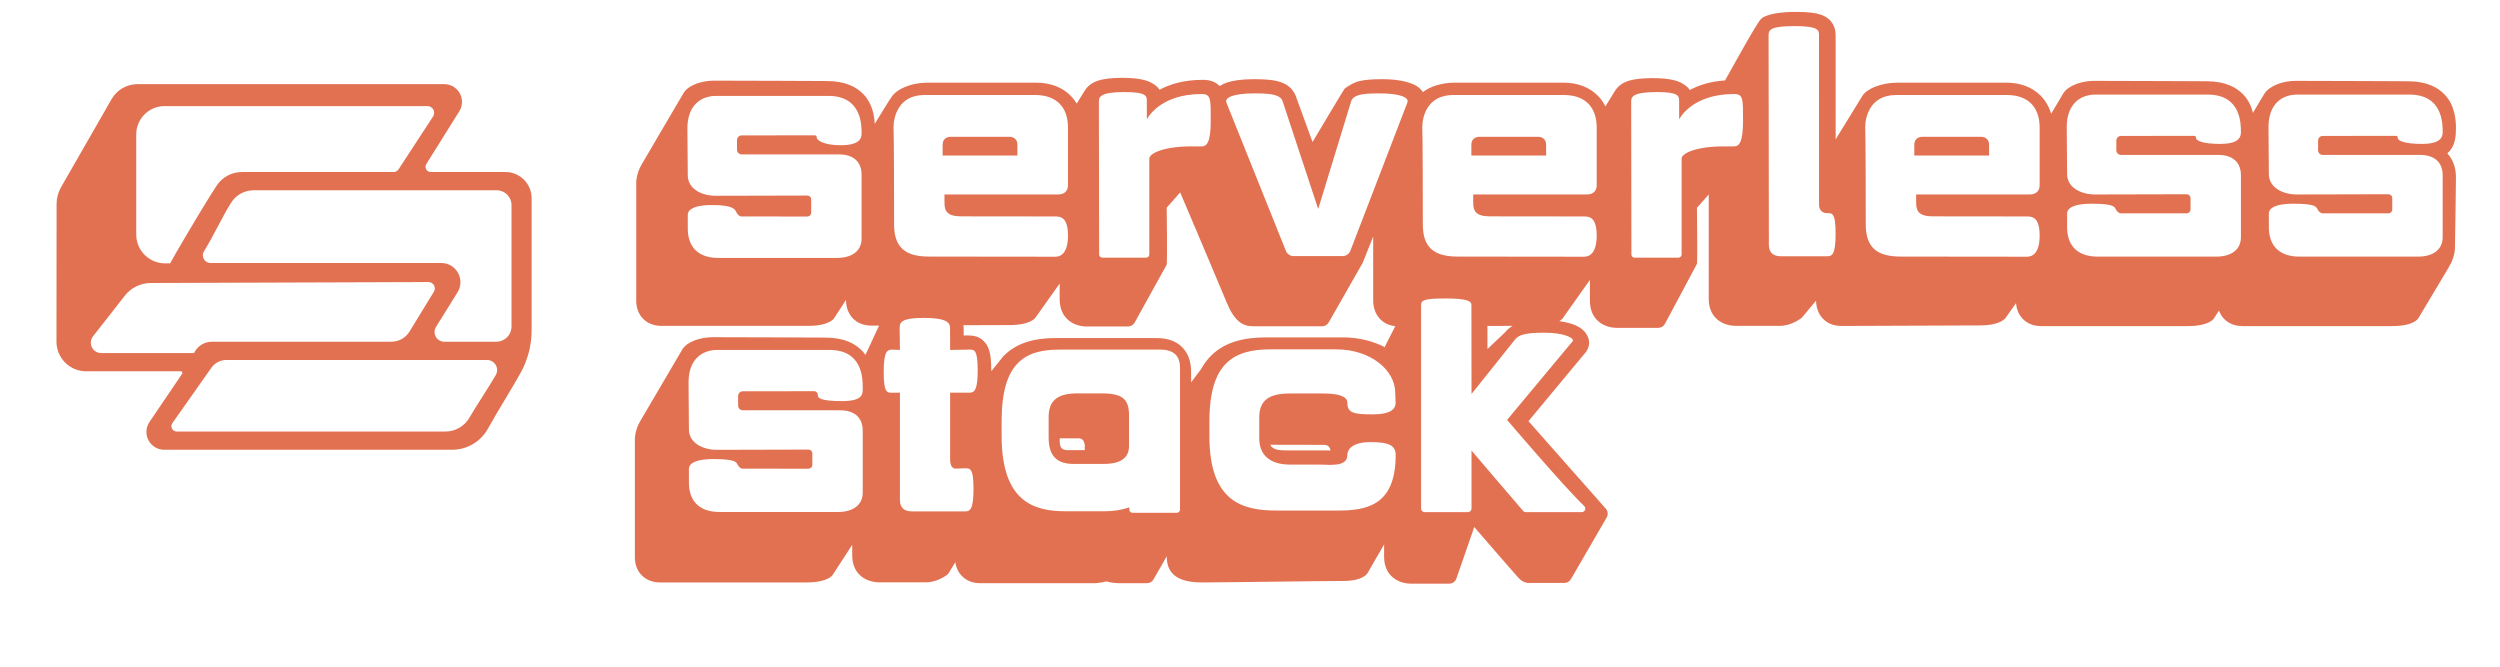
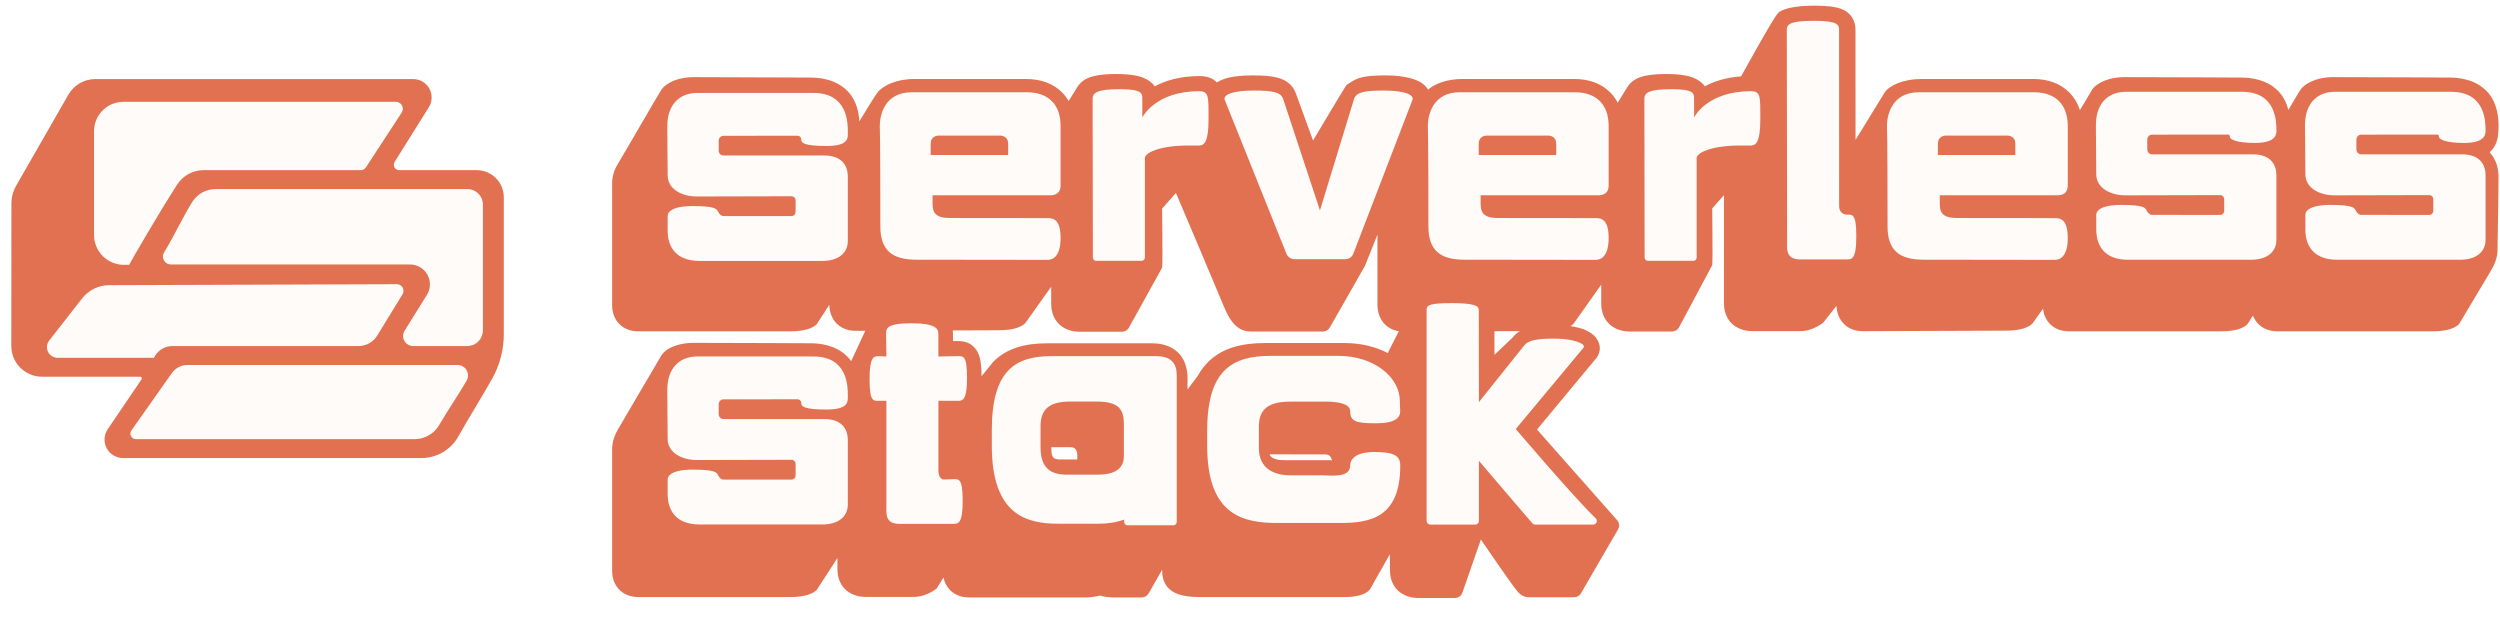
- <svg xmlns="http://www.w3.org/2000/svg" width="100%" height="100%" viewBox="0 0 450 120" version="1.1" xml:space="preserve" style="fill-rule:evenodd;clip-rule:evenodd;stroke-linejoin:round;stroke-miterlimit:2;">
-   <path d="M310.513,14.47C312.233,11.37 314.357,7.583 315.662,5.399C316.204,4.493 316.622,3.844 316.832,3.581C317.041,3.319 317.233,3.19 317.336,3.131C318.244,2.616 320.02,2.141 323.352,2.141C325.58,2.141 326.897,2.353 327.681,2.616C328.925,3.034 329.517,3.68 329.884,4.287C330.268,4.923 330.411,5.621 330.414,6.388C330.414,6.39 330.414,6.393 330.414,6.396C330.414,6.396 330.418,15.777 330.42,25.081C332.361,21.923 334.728,18.05 335.223,17.263C336.028,15.984 338.543,14.876 341.613,14.876L361.064,14.876C363.762,14.876 365.845,15.746 367.291,17.195C368.155,18.061 368.816,19.156 369.209,20.479C370.339,18.555 371.242,17.029 371.409,16.77C372.332,15.343 374.783,14.556 376.903,14.556C386.866,14.556 393.903,14.627 397.192,14.627C400.61,14.627 402.601,15.752 403.829,17.056C404.765,18.05 405.265,19.227 405.531,20.323C406.618,18.47 407.477,17.022 407.653,16.77C408.636,15.363 411.026,14.556 413.146,14.556C423.109,14.556 430.147,14.627 433.435,14.627C436.854,14.627 438.845,15.752 440.072,17.056C441.925,19.023 442.071,21.707 442.071,23.063C442.071,24.372 441.958,25.737 441.222,26.814C441.034,27.088 440.807,27.36 440.522,27.615C441.478,28.647 442.071,30.058 442.071,31.903C442.071,33.752 441.949,41.105 441.888,44.635C441.868,45.885 441.406,47.055 440.769,48.13C438.959,51.183 435.306,57.283 435.291,57.304C435.291,57.304 434.557,58.698 430.572,58.698L403.657,58.698C402.257,58.698 401.14,58.213 400.358,57.418C399.948,57.001 399.625,56.492 399.412,55.903C398.865,56.749 398.512,57.298 398.508,57.304C398.508,57.304 397.774,58.698 393.789,58.698L367.413,58.698C366.014,58.698 364.896,58.213 364.114,57.418C363.42,56.712 362.974,55.742 362.891,54.561L361.054,57.15C361.054,57.15 360.321,58.577 356.336,58.577C352.111,58.577 335.835,58.673 331.423,58.673C330.024,58.673 328.906,58.176 328.124,57.362C327.372,56.579 326.911,55.477 326.888,54.128C325.48,55.834 324.371,57.148 324.334,57.179C324.334,57.179 322.583,58.655 320.369,58.655L312.445,58.655C311.234,58.655 309.748,58.259 308.739,57.141C308.067,56.397 307.572,55.328 307.572,53.782L307.572,35.006L305.45,37.411C305.45,37.411 305.571,47.287 305.45,47.498L299.674,58.316C299.429,58.749 298.973,59.015 298.479,59.015L291.053,59.015C289.842,59.015 288.356,58.615 287.347,57.486C286.675,56.734 286.18,55.654 286.18,54.093L286.18,50.387L281.343,57.213C281.343,57.213 281.197,57.498 280.681,57.813C281.931,57.978 282.904,58.256 283.57,58.544C284.48,58.938 285.044,59.444 285.356,59.851C286.284,61.057 286.193,62.245 285.545,63.271C285.52,63.311 277.709,72.703 275.126,75.808L288.966,91.47C289.419,91.908 289.518,92.597 289.206,93.144L282.771,104.237C282.526,104.667 282.069,104.932 281.574,104.932L275.126,104.932C274.819,104.932 274.081,104.815 273.387,104.074C272.443,103.066 265.367,94.866 265.367,94.866L262.115,104.237C261.895,104.738 261.4,105.061 260.853,105.061L254.011,105.061C252.8,105.061 251.314,104.665 250.304,103.547C249.633,102.803 249.138,101.734 249.138,100.188C249.138,99.86 249.139,99.093 249.142,97.996C247.533,100.753 246.194,103.101 246.194,103.101C246.101,103.283 245.314,104.576 241.767,104.576C237.542,104.576 220.704,104.838 216.291,104.838C213.338,104.838 211.765,104.091 210.938,103.101C210.3,102.338 210.021,101.377 210.021,100.241L210.021,100.121L207.595,104.355C207.34,104.744 206.906,104.979 206.442,104.979L201.463,104.979C201.121,104.979 199.484,104.854 199.244,104.647C198.515,104.815 197.605,104.979 196.847,104.979L176.439,104.979C175.04,104.979 173.922,104.488 173.14,103.684C172.526,103.053 172.107,102.213 171.96,101.201C171.212,102.441 170.678,103.311 170.64,103.343C170.64,103.343 168.889,104.819 166.676,104.819L158.271,104.819C157.06,104.819 155.574,104.423 154.565,103.305C153.893,102.561 153.398,101.492 153.398,99.946L153.398,98.065C151.648,100.736 149.918,103.43 149.907,103.445C149.907,103.445 149.174,104.838 145.189,104.838L118.813,104.838C117.414,104.838 116.296,104.353 115.514,103.558C114.741,102.773 114.277,101.659 114.277,100.293C114.277,95.252 114.277,78.843 114.277,78.875C114.277,78.875 114.313,77.38 115.228,75.825C116.36,73.902 122.355,63.65 122.809,62.91C123.723,61.422 126.182,60.696 128.303,60.696C138.266,60.696 145.303,60.768 148.591,60.768C152.01,60.768 154.001,61.892 155.228,63.196C155.434,63.414 155.619,63.642 155.784,63.875C156.65,62.005 157.588,59.985 158.233,58.606C157.679,58.608 157.2,58.608 156.813,58.608C155.414,58.608 154.296,58.112 153.514,57.299C152.745,56.5 152.281,55.368 152.277,53.979C151.091,55.805 150.16,57.255 150.152,57.265C150.152,57.265 149.419,58.659 145.434,58.659L119.057,58.659C117.658,58.659 116.541,58.173 115.758,57.378C114.986,56.593 114.521,55.48 114.521,54.113C114.521,49.072 114.521,32.663 114.522,32.696C114.522,32.696 114.558,31.2 115.473,29.645C116.605,27.722 122.599,17.47 123.054,16.731C123.968,15.243 126.427,14.516 128.547,14.516C138.51,14.516 145.548,14.588 148.836,14.588C152.254,14.588 154.246,15.713 155.473,17.016C157.035,18.675 157.384,20.843 157.455,22.295C158.875,19.959 160.194,17.817 160.613,17.262C161.55,16.022 163.933,14.879 167.003,14.879L186.454,14.879C189.152,14.879 191.235,15.748 192.681,17.194C193.109,17.623 193.488,18.108 193.808,18.649C194.61,17.354 195.278,16.276 195.319,16.213C195.682,15.651 196.235,15.098 197.18,14.69C198.04,14.319 199.517,14.014 202.033,14.014C204.571,14.014 206.049,14.345 206.904,14.73C207.793,15.13 208.367,15.615 208.731,16.15C210.563,15.158 213.092,14.37 216.529,14.37C217.903,14.37 218.788,14.787 219.437,15.392C219.472,15.425 219.507,15.459 219.541,15.493C219.891,15.258 220.312,15.046 220.816,14.871C221.845,14.513 223.477,14.251 225.715,14.251C227.705,14.251 229.064,14.379 229.996,14.623C231.794,15.094 232.66,15.99 233.181,17.143C233.208,17.204 233.234,17.266 233.256,17.328L236.258,25.561C236.258,25.561 241.911,16.05 242.044,15.944C242.044,15.944 243.309,14.957 244.584,14.623C245.516,14.379 246.875,14.251 248.865,14.251C252.392,14.251 254.534,15.037 255.384,15.758C255.695,16.022 255.943,16.298 256.135,16.584C257.269,15.644 259.416,14.876 261.902,14.876L281.353,14.876C284.051,14.876 286.135,15.747 287.58,17.198C288.133,17.753 288.602,18.402 288.972,19.144C289.892,17.66 290.715,16.332 290.761,16.262C291.124,15.701 291.677,15.148 292.622,14.74C293.482,14.369 294.959,14.065 297.475,14.065C300.013,14.065 301.491,14.396 302.346,14.78C303.235,15.18 303.809,15.664 304.173,16.199C305.735,15.354 307.805,14.656 310.513,14.47ZM190.696,62.928L208.852,62.928C212.343,62.928 212.405,65.308 212.405,66.342L212.405,91.729C212.405,92.045 212.149,92.301 211.833,92.301C210.194,92.301 205.491,92.301 203.851,92.301C203.536,92.301 203.279,92.045 203.279,91.729L203.279,91.309C201.892,91.82 200.365,92.027 198.855,92.027L191.798,92.027C186.199,92.027 180.292,90.404 180.292,78.472L180.292,75.79C180.292,65.227 184.524,62.928 190.696,62.928ZM283.077,61.421L271.277,75.582C271.277,75.582 281.63,87.735 285.154,91.083C285.343,91.263 285.404,91.539 285.307,91.782C285.21,92.024 284.975,92.183 284.714,92.183C281.849,92.183 276.007,92.183 274.646,92.183C274.463,92.183 274.288,92.104 274.167,91.967C272.828,90.448 264.874,81.099 264.874,81.099L264.874,91.545C264.874,91.898 264.589,92.183 264.237,92.183C262.57,92.183 258.099,92.183 256.433,92.183C256.264,92.183 256.102,92.116 255.982,91.996C255.862,91.877 255.795,91.714 255.795,91.545C255.794,86.812 255.786,55.037 255.795,54.909L255.796,54.903C255.796,54.055 256.324,53.724 260.181,53.724C263.999,53.724 264.856,54.173 264.856,54.903L264.874,70.918L272.662,61.171C273.369,60.224 274.685,59.887 277.995,59.887C281.54,59.887 283.439,60.848 283.077,61.421ZM146.221,81.636C146.221,81.448 146.146,81.267 146.012,81.134C145.879,81.001 145.698,80.927 145.51,80.927C142.267,80.935 129.024,80.968 129.024,80.968C126.548,80.968 124.004,79.75 124.004,77.285C124.004,76.448 123.939,69.069 123.939,68.813C123.939,64.707 126.348,62.99 129.096,62.99L149.313,62.99C155.302,62.99 155.29,68.219 155.29,69.797C155.29,70.823 155.489,72.199 151.549,72.199C147.61,72.199 147.213,71.612 147.213,71.145C147.213,70.678 146.898,70.418 146.575,70.418C146.252,70.418 136.719,70.43 133.705,70.43C133.482,70.43 133.268,70.519 133.111,70.677C132.953,70.834 132.864,71.048 132.864,71.271C132.864,71.709 132.864,72.573 132.864,73.01C132.864,73.233 132.953,73.447 133.111,73.605C133.268,73.763 133.482,73.851 133.705,73.851C137.304,73.851 151.224,73.851 151.224,73.851C153.701,73.851 155.29,75.069 155.29,77.534L155.29,88.673C155.29,90.861 153.594,92.156 150.846,92.156L129.529,92.156C125.517,92.156 124.004,89.81 124.004,86.877L124.004,84.363C124.004,83.826 124.467,82.633 128.407,82.633C132.346,82.633 132.532,83.167 132.749,83.6C132.963,84.028 133.297,84.363 133.705,84.363C134.114,84.363 142.735,84.367 145.512,84.368C145.7,84.369 145.88,84.294 146.013,84.161C146.146,84.028 146.221,83.848 146.221,83.66C146.221,83.068 146.221,82.228 146.221,81.636ZM161.988,62.988L161.935,59.097C161.935,58.135 162,57.222 166.324,57.222C170.587,57.222 171.008,58.178 171.011,59.059L171.02,62.988L174.353,62.933C175.314,62.933 175.984,62.734 175.984,66.674C175.984,70.201 175.397,70.628 174.629,70.678L174.629,70.683L171.02,70.683L171.02,82.765C171.02,84.341 171.915,84.352 171.915,84.352L173.6,84.3C174.561,84.3 175.231,84.102 175.231,88.041C175.231,91.981 174.499,92.052 173.6,92.052C173.6,92.052 165.911,92.053 164.215,92.053C161.716,92.053 161.988,90.173 161.988,89.03L161.988,70.683L160.696,70.687C159.735,70.687 159.065,70.886 159.065,66.946C159.065,63.006 159.797,62.935 160.696,62.935L161.988,62.988ZM246.72,79.575C250.077,79.575 251.221,80.218 251.221,81.907C251.221,91.079 245.893,91.899 240.753,91.899L229.89,91.899C223.955,91.899 217.693,90.575 217.693,78.55L217.693,75.847C217.693,65.201 222.179,62.884 228.721,62.884L240.519,62.884C246.624,62.884 251.143,66.552 251.143,70.725L251.208,72.489C251.208,73.568 250.441,74.588 247.023,74.588C243.606,74.588 242.529,74.305 242.529,72.489C242.529,70.674 238.515,70.828 237.342,70.828L232.179,70.828C228.441,70.828 226.665,72.041 226.665,75.13L226.665,78.881C226.665,82.522 229.376,83.625 232.179,83.625L237.715,83.625C239.143,83.625 242.529,84.144 242.529,81.907C242.529,81.905 242.303,79.575 246.72,79.575ZM203.222,80.278L203.222,74.696C203.222,71.85 202.032,70.81 198.328,70.81L193.958,70.81C190.431,70.81 188.756,72.014 188.756,75.079L188.756,78.801C188.756,82.413 190.607,83.508 193.253,83.508L198.681,83.508C201.062,83.508 203.222,82.851 203.222,80.278ZM228.666,80.056C228.719,80.189 228.787,80.304 228.871,80.393C229.448,80.999 230.401,81.067 231.325,81.067L238.846,81.067C239.028,81.067 239.248,81.079 239.49,81.093L239.486,81.069C239.486,81.069 239.378,80.075 238.386,80.075L228.666,80.056ZM195.258,80.044C195.184,79.653 195.07,79.337 194.846,79.132C194.643,78.944 194.353,78.892 194.001,78.894L190.748,78.894L190.748,78.976C190.748,79.801 190.777,80.39 191.14,80.721C191.485,81.037 192.01,81.024 192.586,81.024L195.258,81.024L195.258,80.044ZM212.43,34.633L210.009,37.382C210.009,37.382 210.129,47.432 210.009,47.643L204.232,58.069C203.987,58.501 203.531,58.768 203.037,58.768L195.611,58.768C194.4,58.768 192.914,58.368 191.905,57.237C191.233,56.485 190.738,55.404 190.738,53.841L190.738,51.045L186.444,57.087C186.444,57.087 185.71,58.512 181.726,58.512C180.181,58.512 177.024,58.525 173.425,58.541C173.45,58.747 173.46,58.951 173.461,59.151L173.464,60.386L174.144,60.375C175.199,60.375 176.064,60.554 176.796,61.141C177.274,61.524 177.78,62.109 178.09,63.199C178.286,63.887 178.434,64.992 178.434,66.775L178.434,66.813C179.661,65.28 180.59,64.138 180.6,64.129C182.909,61.737 186.135,60.847 190.029,60.847C190.029,60.847 208.186,60.847 208.186,60.847C210.569,60.847 211.961,61.652 212.84,62.545C214.201,63.929 214.398,65.825 214.398,66.919L214.398,68.827C215.058,67.966 215.69,67.135 216.195,66.438C216.725,65.472 217.344,64.662 218.034,63.982C220.44,61.612 223.808,60.729 227.867,60.729C227.867,60.729 241.65,60.729 241.65,60.729C244.576,60.729 247.171,61.391 249.272,62.501C249.297,62.381 249.337,62.264 249.393,62.154C249.393,62.154 250.207,60.555 251.152,58.71C250.012,58.595 249.088,58.128 248.413,57.425C247.641,56.619 247.176,55.478 247.176,54.076L247.176,42.579L245.293,47.289C245.242,47.414 239.151,58.061 239.151,58.061C238.902,58.478 238.453,58.733 237.968,58.733L225.54,58.733C223.64,58.733 222.148,57.753 220.769,54.368C219.675,51.682 214.361,39.174 212.43,34.633ZM272.278,58.655C270.909,58.66 269.362,58.667 267.739,58.674L267.744,62.827L270.85,59.882C271.227,59.405 271.681,58.991 272.278,58.655ZM146.016,35.909C146.016,35.72 145.941,35.54 145.808,35.407C145.674,35.274 145.494,35.2 145.306,35.2C142.062,35.208 128.82,35.24 128.82,35.24C126.343,35.24 123.8,34.023 123.8,31.558C123.8,30.721 123.734,23.341 123.734,23.086C123.734,18.98 126.144,17.263 128.892,17.263L149.109,17.263C155.097,17.263 155.086,22.491 155.086,24.069C155.086,25.096 154.459,26.141 151.345,26.141C148.23,26.141 147.008,25.223 147.008,24.756C147.008,24.289 146.694,24.36 146.37,24.36C146.047,24.36 136.514,24.372 133.501,24.372C133.278,24.372 133.064,24.461 132.906,24.619C132.748,24.776 132.66,24.99 132.66,25.213C132.66,25.651 132.66,26.515 132.66,26.952C132.66,27.175 132.748,27.389 132.906,27.547C133.064,27.705 133.278,27.793 133.501,27.793C137.1,27.793 151.019,27.793 151.019,27.793C153.496,27.793 155.086,29.011 155.086,31.476L155.086,42.946C155.086,45.134 153.39,46.429 150.642,46.429L129.324,46.429C125.313,46.429 123.8,44.082 123.8,41.15L123.8,38.636C123.8,38.099 124.263,36.906 128.202,36.906C132.142,36.906 132.327,37.771 132.544,38.204C132.758,38.631 133.092,38.967 133.501,38.967C133.909,38.967 142.53,38.971 145.307,38.972C145.495,38.972 145.675,38.897 145.808,38.765C145.941,38.632 146.016,38.451 146.016,38.263C146.016,37.671 146.016,36.501 146.016,35.909ZM294.222,46.376C293.91,46.376 293.657,46.124 293.656,45.812C293.651,41.835 293.615,18.203 293.615,18.203C293.615,17.242 294.339,16.572 298.279,16.572C302.218,16.572 302.243,17.304 302.243,18.203L302.246,21.44L302.249,21.488C302.249,21.488 304.423,16.924 312.114,16.924C313.818,16.924 313.745,17.852 313.745,21.77C313.745,25.688 313.013,26.351 312.114,26.351L309.775,26.356C305.034,26.434 302.69,27.667 302.69,28.538L302.69,45.811C302.69,46.123 302.436,46.376 302.124,46.376C300.502,46.376 295.843,46.376 294.222,46.376ZM198.407,46.376C198.095,46.376 197.842,46.124 197.841,45.812C197.835,41.835 197.8,18.203 197.8,18.203C197.8,17.242 198.524,16.572 202.464,16.572C206.403,16.572 206.428,17.304 206.428,18.203L206.431,21.44L206.433,21.488C206.433,21.488 208.608,16.924 216.298,16.924C218.003,16.924 217.929,17.852 217.929,21.77C217.929,25.688 217.197,26.351 216.298,26.351L213.959,26.356C209.219,26.434 206.874,27.667 206.874,28.538L206.874,45.811C206.874,46.123 206.621,46.376 206.309,46.376C204.686,46.376 200.028,46.376 198.407,46.376ZM189.989,46.21L167.226,46.184C163.021,46.184 160.936,44.604 160.936,40.399C160.936,24.39 160.835,22.961 160.835,22.961C160.835,21.156 161.627,17.103 166.404,17.103L186.337,17.103C190.09,17.103 192.235,19.208 192.235,22.961L192.235,33.353C192.235,34.626 191.281,34.998 190.479,34.998L170.005,34.998L170.005,36.479C170.005,38.013 170.508,38.944 173.041,38.944C175.174,38.944 189.989,38.963 189.989,38.963C190.95,38.963 192.235,39.167 192.235,42.396C192.235,45.626 190.888,46.21 189.989,46.21ZM285.16,46.21L262.397,46.184C258.192,46.184 256.107,44.604 256.107,40.399C256.107,24.39 256.006,22.961 256.006,22.961C256.006,21.156 256.798,17.103 261.575,17.103L281.508,17.103C285.26,17.103 287.406,19.208 287.406,22.961L287.406,33.353C287.406,34.626 286.452,34.998 285.65,34.998L265.176,34.998L265.176,36.479C265.176,38.013 265.679,38.944 268.212,38.944C270.345,38.944 285.16,38.963 285.16,38.963C286.121,38.963 287.406,39.167 287.406,42.396C287.406,45.626 286.059,46.21 285.16,46.21ZM364.889,46.21L342.126,46.184C337.921,46.184 335.836,44.604 335.836,40.399C335.836,24.39 335.735,22.961 335.735,22.961C335.735,21.156 336.527,17.103 341.304,17.103L361.237,17.103C364.99,17.103 367.135,19.208 367.135,22.961L367.135,33.353C367.135,34.626 366.181,34.998 365.379,34.998L344.905,34.998L344.905,36.479C344.905,38.013 345.408,38.944 347.941,38.944C350.074,38.944 364.889,38.963 364.889,38.963C365.85,38.963 367.135,39.167 367.135,42.396C367.135,45.626 365.788,46.21 364.889,46.21ZM430.611,35.673C430.611,35.484 430.536,35.304 430.403,35.171C430.269,35.038 430.089,34.964 429.9,34.964C426.657,34.972 413.415,35.004 413.415,35.004C410.938,35.004 408.394,33.787 408.394,31.322C408.394,30.485 408.329,23.105 408.329,22.85C408.329,18.744 410.738,17.027 413.487,17.027L433.704,17.027C439.692,17.027 439.681,22.255 439.681,23.833C439.681,24.86 439.054,25.905 435.94,25.905C432.825,25.905 431.603,25.318 431.603,24.851C431.603,24.384 431.288,24.455 430.965,24.455C430.642,24.455 421.109,24.467 418.096,24.467C417.873,24.467 417.659,24.556 417.501,24.713C417.343,24.871 417.255,25.085 417.255,25.308C417.255,25.746 417.255,26.61 417.255,27.047C417.255,27.27 417.343,27.484 417.501,27.642C417.659,27.799 417.873,27.888 418.096,27.888C421.694,27.888 435.614,27.888 435.614,27.888C438.091,27.888 439.681,29.106 439.681,31.57L439.681,42.71C439.681,44.898 437.985,46.193 435.236,46.193L413.919,46.193C409.908,46.193 408.394,43.846 408.394,40.914L408.394,38.4C408.394,37.863 408.858,36.67 412.797,36.67C416.737,36.67 416.922,37.204 417.139,37.637C417.353,38.065 417.687,38.4 418.096,38.4C418.504,38.4 427.125,38.404 429.902,38.405C430.09,38.405 430.27,38.331 430.403,38.198C430.536,38.065 430.611,37.885 430.611,37.697C430.611,37.105 430.611,36.265 430.611,35.673ZM394.296,35.673C394.296,35.484 394.221,35.304 394.088,35.171C393.955,35.038 393.774,34.964 393.586,34.964C390.342,34.972 377.1,35.004 377.1,35.004C374.623,35.004 372.08,33.787 372.08,31.322C372.08,30.485 372.015,23.105 372.015,22.85C372.015,18.744 374.424,17.027 377.172,17.027L397.389,17.027C403.377,17.027 403.366,22.255 403.366,23.833C403.366,24.86 402.739,25.905 399.625,25.905C396.511,25.905 395.288,25.318 395.288,24.851C395.288,24.384 394.974,24.455 394.65,24.455C394.327,24.455 384.794,24.467 381.781,24.467C381.558,24.467 381.344,24.556 381.186,24.713C381.028,24.871 380.94,25.085 380.94,25.308C380.94,25.746 380.94,26.61 380.94,27.047C380.94,27.27 381.028,27.484 381.186,27.642C381.344,27.799 381.558,27.888 381.781,27.888C385.38,27.888 399.299,27.888 399.299,27.888C401.776,27.888 403.366,29.106 403.366,31.57L403.366,42.71C403.366,44.898 401.67,46.193 398.922,46.193L377.604,46.193C373.593,46.193 372.08,43.846 372.08,40.914L372.08,38.4C372.08,37.863 372.543,36.67 376.482,36.67C380.422,36.67 380.608,37.204 380.824,37.637C381.038,38.065 381.372,38.4 381.781,38.4C382.19,38.4 390.81,38.404 393.587,38.405C393.775,38.405 393.955,38.331 394.088,38.198C394.221,38.065 394.296,37.885 394.296,37.697C394.296,37.105 394.296,36.265 394.296,35.673ZM318.396,43.1L318.343,6.334C318.343,5.37 318.693,4.699 323.017,4.699C327.28,4.699 327.417,5.412 327.42,6.296C327.42,6.296 327.429,26.257 327.429,36.822C327.429,38.401 328.779,38.36 328.779,38.36C329.74,38.36 330.41,38.162 330.41,42.109C330.41,46.056 329.678,46.128 328.779,46.128C328.779,46.128 322.319,46.128 320.624,46.128C318.124,46.128 318.396,44.245 318.396,43.1ZM237.276,37.617L243.24,18.131C243.695,17.127 244.93,16.809 248.284,16.809C251.96,16.809 253.667,17.521 253.336,18.44C253.336,18.44 244.947,40.255 243.072,45.132C242.85,45.71 242.294,46.091 241.675,46.091C239.596,46.091 234.914,46.091 232.848,46.091C232.236,46.091 231.687,45.719 231.459,45.152C229.519,40.315 220.743,18.44 220.743,18.44C220.413,17.521 222.12,16.809 225.796,16.809C229.149,16.809 230.385,17.127 230.84,18.131L237.276,37.617ZM356.63,24.626C357.065,24.626 358.032,24.853 358.032,26.041L358.032,27.996C358.03,27.995 344.577,27.995 344.574,27.996L344.574,26.041C344.574,24.853 345.542,24.626 345.976,24.626L356.63,24.626ZM181.73,24.626C182.164,24.626 183.132,24.853 183.132,26.041L183.132,27.996C183.13,27.995 169.677,27.995 169.674,27.996L169.674,26.041C169.674,24.853 170.642,24.626 171.076,24.626L181.73,24.626ZM276.901,24.626C277.335,24.626 278.303,24.853 278.303,26.041L278.303,27.996C278.301,27.995 264.847,27.995 264.845,27.996L264.845,26.041C264.845,24.853 265.813,24.626 266.247,24.626L276.901,24.626Z" style="fill:rgb(226,113,82);" />
-   <g transform="matrix(0.394196,0,0,0.394196,-250.172,-337.805)">
-     <path d="M717.797,1027.64C717.95,1027.42 717.966,1027.13 717.838,1026.88C717.71,1026.64 717.459,1026.49 717.186,1026.49C711.399,1026.49 688.852,1026.49 673.973,1026.49C670.378,1026.49 666.93,1025.06 664.389,1022.52C661.848,1019.98 660.422,1016.53 660.425,1012.93C660.44,994.207 660.467,961.445 660.477,950.032C660.479,947.373 661.176,944.761 662.499,942.455C667.271,934.138 679.313,913.151 685.583,902.223C688.016,897.983 692.53,895.369 697.418,895.369L837.493,895.369C840.44,895.369 843.156,896.969 844.584,899.547C846.013,902.126 845.929,905.276 844.366,907.776C839.167,916.087 832.678,926.461 829.303,931.857C828.844,932.591 828.819,933.516 829.239,934.273C829.658,935.03 830.455,935.5 831.321,935.5C838.802,935.5 854.471,935.5 865.449,935.5C872.043,935.5 877.389,940.846 877.389,947.44C877.389,963.68 877.389,992.459 877.389,1007.79C877.389,1014.53 875.68,1021.17 872.422,1027.07C868.317,1034.51 861.656,1045.05 857.455,1052.66C854.168,1058.62 847.901,1062.32 841.096,1062.32C813.362,1062.32 741.509,1062.32 709.633,1062.32C706.62,1062.32 703.854,1060.66 702.443,1057.99C701.032,1055.33 701.207,1052.11 702.898,1049.62C708.629,1041.16 715.51,1031.02 717.797,1027.64ZM738.058,1021.32C735.309,1021.32 732.731,1022.65 731.147,1024.9C726.778,1031.1 717.848,1043.77 713.354,1050.14C712.829,1050.89 712.763,1051.86 713.183,1052.67C713.602,1053.48 714.437,1053.99 715.349,1053.99C735.473,1053.99 813.545,1053.99 838.057,1053.99C842.576,1053.99 846.749,1051.57 849.002,1047.65C852.21,1042.08 857.72,1033.96 861.024,1028.22C861.843,1026.8 861.841,1025.04 861.017,1023.62C860.194,1022.19 858.674,1021.32 857.029,1021.32C832.247,1021.32 757.035,1021.32 738.058,1021.32ZM703.458,986.173C698.836,986.189 694.477,988.323 691.63,991.965C687.568,997.162 681.565,1004.84 677.108,1010.54C675.998,1011.96 675.795,1013.89 676.585,1015.51C677.375,1017.13 679.02,1018.16 680.823,1018.16C695.884,1018.16 723.237,1018.16 723.237,1018.16C723.237,1018.16 723.237,1018.16 723.237,1018.16C724.735,1015 727.92,1012.98 731.418,1012.98C748.193,1012.98 797.047,1012.98 813.391,1012.98C816.745,1012.98 819.857,1011.24 821.608,1008.38C824.718,1003.3 829.689,995.179 832.76,990.163C833.31,989.264 833.331,988.137 832.814,987.219C832.297,986.3 831.324,985.732 830.269,985.736C808.943,985.81 728.288,986.087 703.458,986.173ZM833.739,1006.21C832.889,1007.57 832.846,1009.3 833.628,1010.7C834.41,1012.11 835.893,1012.98 837.503,1012.98C844.515,1012.98 854.613,1012.98 861.289,1012.98C863.124,1012.98 864.885,1012.25 866.183,1010.96C867.48,1009.66 868.21,1007.9 868.21,1006.06C868.21,992.766 868.21,963.802 868.21,950.616C868.21,946.87 865.173,943.833 861.427,943.833C839.709,943.833 772.043,943.833 750.467,943.833C746.305,943.833 742.432,945.96 740.199,949.473C736.263,955.665 731.68,965.538 727.804,971.636C727.116,972.719 727.072,974.091 727.69,975.217C728.308,976.342 729.49,977.041 730.773,977.041C750.272,977.041 807.615,977.041 836.134,977.041C839.313,977.041 842.241,978.764 843.785,981.543C845.329,984.321 845.244,987.718 843.565,990.417C840.219,995.795 836.506,1001.76 833.739,1006.21ZM814.364,935.5C815.275,935.5 816.124,935.04 816.622,934.277C819.253,930.248 827.745,917.243 832.385,910.138C833,909.195 833.05,907.992 832.514,907.002C831.978,906.012 830.943,905.395 829.817,905.395C809.37,905.395 739.037,905.395 709.779,905.395C706.35,905.395 703.061,906.757 700.637,909.182C698.212,911.606 696.85,914.895 696.85,918.323C696.85,931.192 696.85,950.875 696.85,964.044C696.85,967.644 698.325,971.088 700.931,973.572C703.536,976.057 707.046,977.366 710.642,977.195C710.643,977.195 712.336,977.195 712.336,977.195C712.381,976.829 726.019,953.284 733.547,941.742C736.087,937.848 740.422,935.5 745.071,935.5C762.651,935.5 805.875,935.5 814.364,935.5Z" style="fill:rgb(226,113,82);" />
-   </g>
+ <svg xmlns="http://www.w3.org/2000/svg" width="664" height="164" viewBox="0 0 664 164" fill="none">
+   <path fill-rule="evenodd" clip-rule="evenodd" d="M462.426 20.284C465.05 15.558 468.271 9.806 470.26 6.482C471.086 5.097 471.728 4.104 472.05 3.701C472.371 3.302 472.662 3.104 472.823 3.014C474.207 2.226 476.923 1.5 482.018 1.5C485.43 1.5 487.442 1.825 488.643 2.226C490.548 2.865 491.45 3.854 492.009 4.782C492.598 5.755 492.82 6.823 492.82 7.995C492.82 7.999 492.82 8.003 492.82 8.007C492.82 8.007 492.827 22.735 492.835 37.149C495.857 32.228 499.736 25.88 500.523 24.629C501.755 22.672 505.603 20.977 510.3 20.977H540.051C544.175 20.977 547.357 22.309 549.575 24.525C550.83 25.789 551.809 27.375 552.421 29.277C554.074 26.463 555.382 24.259 555.627 23.875C557.042 21.693 560.783 20.488 564.026 20.488C579.265 20.488 590.029 20.597 595.063 20.597C600.288 20.597 603.333 22.318 605.215 24.311C606.615 25.801 607.379 27.557 607.792 29.204C609.422 26.421 610.707 24.255 610.975 23.875C612.482 21.723 616.131 20.488 619.375 20.488C634.614 20.488 645.377 20.597 650.411 20.597C655.636 20.597 658.681 22.318 660.563 24.311C663.393 27.321 663.615 31.426 663.615 33.5C663.615 35.501 663.447 37.59 662.314 39.237C662.031 39.656 661.68 40.072 661.251 40.462C662.713 42.04 663.615 44.199 663.615 47.021C663.615 49.849 663.432 61.097 663.34 66.498C663.309 68.403 662.598 70.193 661.626 71.837C658.857 76.512 653.272 85.837 653.249 85.875C653.249 85.875 652.125 88.002 646.027 88.002H604.862C602.72 88.002 601.015 87.26 599.814 86.043C599.209 85.431 598.727 84.682 598.398 83.817C597.595 85.057 597.083 85.86 597.075 85.875C597.075 85.875 595.95 88.002 589.861 88.002H549.514C547.372 88.002 545.666 87.26 544.473 86.043C543.471 85.026 542.805 83.649 542.629 81.981L540.028 85.638C540.028 85.638 538.911 87.818 532.814 87.818C526.35 87.818 501.457 87.964 494.709 87.964C492.567 87.964 490.862 87.206 489.668 85.959C488.551 84.804 487.855 83.19 487.778 81.216C485.828 83.726 484.313 85.638 484.259 85.684C484.259 85.684 481.582 87.941 478.193 87.941H465.341C463.489 87.941 461.218 87.336 459.672 85.623C458.639 84.483 457.882 82.846 457.882 80.482V51.826L454.761 55.368C454.761 55.368 454.944 70.109 454.761 70.437L445.925 86.984C445.55 87.642 444.854 88.048 444.096 88.048H432.744C430.885 88.048 428.613 87.436 427.075 85.707C426.042 84.559 425.285 82.907 425.285 80.52V75.609L418.117 85.73C418.117 85.73 417.903 86.151 417.153 86.617C418.859 86.877 420.198 87.267 421.139 87.673C422.531 88.277 423.388 89.05 423.87 89.67C425.285 91.521 425.147 93.334 424.16 94.902C424.122 94.963 412.173 109.33 408.226 114.081L429.393 138.033C430.082 138.707 430.235 139.762 429.76 140.596L419.915 157.564C419.54 158.222 418.844 158.627 418.086 158.627H405.892C405.425 158.627 404.293 158.444 403.238 157.311C401.792 155.774 393.323 143.297 393.323 143.297L388.358 157.564C388.022 158.329 387.264 158.826 386.43 158.826H376.623C374.772 158.826 372.5 158.214 370.954 156.508C369.929 155.368 369.172 153.731 369.172 151.367C369.172 150.794 369.164 149.325 369.141 147.221C366.41 151.995 364.001 156.317 364.001 156.317C363.855 156.6 362.654 158.574 357.23 158.574H318.261C313.747 158.574 311.345 157.434 310.075 155.919C309.096 154.749 308.675 153.28 308.675 151.543V151.314L305.003 157.725C304.613 158.321 303.947 158.681 303.236 158.681H295.624C295.104 158.681 292.595 158.49 292.227 158.168C291.118 158.428 289.726 158.681 288.563 158.681H257.351C255.209 158.681 253.503 157.923 252.302 156.699C251.468 155.835 250.864 154.718 250.588 153.387C249.563 155.085 248.844 156.24 248.791 156.286C248.791 156.286 246.113 158.543 242.732 158.543H229.872C228.021 158.543 225.748 157.939 224.203 156.233C223.178 155.093 222.421 153.456 222.421 151.092V148.216C219.743 152.301 217.096 156.424 217.081 156.447C217.081 156.447 215.957 158.574 209.867 158.574H169.521C167.378 158.574 165.673 157.832 164.479 156.615C163.293 155.414 162.582 153.716 162.582 151.62C162.582 143.916 162.582 118.816 162.582 118.862C162.582 118.862 162.643 116.575 164.043 114.196C165.772 111.258 174.937 95.576 175.633 94.451C177.033 92.171 180.797 91.062 184.04 91.062C199.279 91.062 210.043 91.169 215.069 91.169C220.294 91.169 223.346 92.89 225.221 94.887C225.534 95.216 225.817 95.568 226.07 95.92C227.393 93.059 228.831 89.968 229.818 87.864C228.778 87.864 227.898 87.864 227.202 87.864C225.06 87.864 223.354 87.107 222.153 85.868C221.005 84.674 220.309 82.999 220.263 80.949C218.481 83.695 217.096 85.86 217.081 85.875C217.081 85.875 215.957 88.002 209.867 88.002H169.521C167.378 88.002 165.673 87.26 164.479 86.043C163.293 84.843 162.582 83.144 162.582 81.048C162.582 73.344 162.582 48.244 162.582 48.294C162.582 48.294 162.589 45.976 164.043 43.627C165.282 41.619 174.891 24.973 175.633 23.875C177.148 21.652 180.797 20.488 184.04 20.488C187.276 20.488 210.043 20.597 215.069 20.597C220.294 20.597 223.346 22.318 225.221 24.311C227.554 26.788 228.12 30.007 228.243 32.225C230.392 28.69 232.381 25.467 233.009 24.628C234.447 22.731 238.088 20.982 242.785 20.982H272.536C276.667 20.982 279.85 22.311 282.06 24.524C282.734 25.201 283.331 25.971 283.836 26.831C285.082 24.815 286.131 23.121 286.192 23.023C286.75 22.164 287.599 21.318 289.037 20.694C290.353 20.126 292.618 19.659 296.466 19.659C300.344 19.659 302.609 20.166 303.917 20.755C305.271 21.366 306.151 22.107 306.709 22.926C309.509 21.41 313.38 20.204 318.635 20.204C320.739 20.204 322.093 20.842 323.08 21.768C323.126 21.809 323.172 21.852 323.218 21.895C323.746 21.546 324.373 21.231 325.123 20.969C326.699 20.422 329.2 20.022 332.62 20.022C335.665 20.022 337.746 20.218 339.168 20.591C341.915 21.312 343.238 22.681 344.041 24.446C344.08 24.539 344.118 24.633 344.156 24.729L348.746 37.32C348.746 37.32 357.391 22.773 357.597 22.612C357.597 22.612 359.533 21.102 361.484 20.591C362.907 20.218 364.98 20.022 368.024 20.022C373.425 20.022 376.699 21.224 378 22.328C378.558 22.802 378.987 23.302 379.293 23.822C380.945 22.282 384.372 20.977 388.381 20.977H418.132C422.256 20.977 425.446 22.31 427.657 24.53C428.437 25.318 429.118 26.23 429.661 27.266C431.022 25.062 432.224 23.125 432.293 23.02C432.851 22.162 433.692 21.316 435.138 20.693C436.454 20.125 438.719 19.659 442.559 19.659C446.445 19.659 448.702 20.166 450.01 20.753C451.372 21.365 452.252 22.105 452.81 22.923C455.181 21.639 458.318 20.578 462.426 20.284ZM337.187 120.668C337.271 120.874 337.378 121.05 337.508 121.188C338.388 122.114 339.842 122.221 341.257 122.221H352.763C353.038 122.221 353.374 122.236 353.749 122.259L353.742 122.221C353.742 122.221 353.573 120.698 352.059 120.698L337.187 120.668ZM286.131 120.538C286.016 119.941 285.847 119.459 285.503 119.145C285.189 118.855 284.753 118.778 284.21 118.778H279.238V118.908C279.238 120.17 279.284 121.066 279.835 121.578C280.362 122.06 281.165 122.037 282.045 122.037H286.131V120.538ZM312.324 51.249L308.66 55.401C308.66 55.401 308.843 70.774 308.66 71.095L299.832 87.038C299.449 87.704 298.753 88.109 298.003 88.109H286.643C284.792 88.109 282.52 87.497 280.974 85.768C279.949 84.621 279.192 82.968 279.192 80.574V76.16L272.521 85.539C272.521 85.539 271.396 87.719 265.307 87.719C263.004 87.719 258.368 87.742 253.051 87.765C253.09 88.078 253.105 88.392 253.105 88.698L253.113 90.588L254.153 90.572C255.767 90.572 257.091 90.84 258.208 91.743C258.942 92.324 259.715 93.219 260.189 94.887C260.472 95.882 260.686 97.45 260.709 99.913C262.431 97.771 263.7 96.21 263.716 96.195C267.242 92.538 272.177 91.177 278.136 91.177H305.906C309.555 91.177 311.681 92.408 313.028 93.77C315.109 95.889 315.407 98.788 315.407 100.464V103.44C316.402 102.147 317.35 100.892 318.115 99.844C318.926 98.36 319.875 97.129 320.93 96.088C324.61 92.462 329.759 91.108 335.971 91.108H357.046C361.506 91.108 365.461 92.118 368.667 93.801C368.697 93.587 368.766 93.388 368.866 93.196C368.866 93.196 370.098 90.779 371.528 87.971C369.975 87.734 368.698 87.046 367.749 86.059C366.563 84.827 365.852 83.075 365.852 80.933V62.321L362.562 70.552C362.486 70.743 353.168 87.03 353.168 87.03C352.785 87.665 352.105 88.055 351.363 88.055H332.352C329.445 88.055 327.165 86.556 325.054 81.385C323.386 77.284 315.292 58.236 312.324 51.249ZM403.696 87.941C401.631 87.948 399.329 87.956 396.926 87.971L396.934 94.222L401.685 89.723C402.22 89.035 402.87 88.438 403.696 87.941Z" fill="#E27152" />
+   <path fill-rule="evenodd" clip-rule="evenodd" d="M279.336 94.589H307.105C312.445 94.589 312.537 98.231 312.537 99.814V138.638C312.537 139.12 312.147 139.518 311.665 139.518C309.156 139.518 301.965 139.518 299.455 139.518C298.973 139.518 298.584 139.12 298.584 138.638C298.584 138.302 298.584 137.996 298.584 137.996C296.464 138.784 294.123 139.097 291.813 139.097H281.019C272.459 139.097 263.424 136.611 263.424 118.366V114.265C263.424 98.108 269.896 94.589 279.336 94.589ZM420.633 92.287L402.586 113.944C402.586 113.944 418.422 132.534 423.807 137.652C424.098 137.927 424.19 138.348 424.045 138.723C423.899 139.09 423.54 139.335 423.142 139.335C418.758 139.335 409.823 139.335 407.742 139.335C407.459 139.335 407.191 139.212 407.008 139.006C404.958 136.68 392.794 122.382 392.794 122.382V138.363C392.794 138.899 392.358 139.335 391.815 139.335C389.267 139.335 382.428 139.335 379.881 139.335C379.621 139.335 379.376 139.235 379.192 139.052C379.008 138.868 378.909 138.615 378.909 138.363C378.902 131.118 378.894 82.517 378.909 82.326V82.319C378.909 81.018 379.712 80.513 385.618 80.513C391.455 80.513 392.763 81.202 392.763 82.319L392.794 106.807L404.705 91.904C405.784 90.451 407.796 89.938 412.86 89.938C418.284 89.938 421.191 91.407 420.633 92.287ZM211.312 123.201C211.312 122.918 211.197 122.642 210.99 122.436C210.791 122.229 210.516 122.122 210.225 122.122C205.268 122.13 185.011 122.183 185.011 122.183C181.224 122.183 177.33 120.317 177.33 116.545C177.33 115.267 177.23 103.984 177.23 103.594C177.23 97.313 180.918 94.681 185.118 94.681H216.039C225.204 94.681 225.181 102.683 225.181 105.093C225.181 106.669 225.487 108.773 219.459 108.773C213.438 108.773 212.826 107.87 212.826 107.158C212.826 106.447 212.344 106.049 211.855 106.049C211.357 106.049 196.776 106.064 192.171 106.064C191.827 106.064 191.498 106.202 191.261 106.439C191.016 106.684 190.886 107.013 190.886 107.35C190.886 108.023 190.886 109.339 190.886 110.012C190.886 110.349 191.016 110.677 191.261 110.922C191.498 111.159 191.827 111.297 192.171 111.297C197.672 111.297 218.962 111.297 218.962 111.297C222.748 111.297 225.181 113.164 225.181 116.928V133.964C225.181 137.315 222.588 139.296 218.388 139.296H185.783C179.648 139.296 177.33 135.708 177.33 131.218V127.378C177.33 126.551 178.041 124.731 184.062 124.731C190.09 124.731 190.373 125.542 190.71 126.207C191.031 126.865 191.544 127.378 192.171 127.378C192.798 127.378 205.98 127.385 210.225 127.385C210.516 127.385 210.791 127.27 210.99 127.064C211.197 126.865 211.312 126.59 211.312 126.299C211.312 125.396 211.312 124.111 211.312 123.201ZM235.425 94.681L235.348 88.729C235.348 87.261 235.447 85.861 242.057 85.861C248.583 85.861 249.225 87.322 249.225 88.676L249.241 94.681L254.335 94.597C255.812 94.597 256.837 94.291 256.837 100.319C256.837 105.713 255.934 106.363 254.764 106.447V106.455H249.241V124.93C249.241 127.339 250.61 127.362 250.61 127.362L253.188 127.278C254.657 127.278 255.682 126.972 255.682 133C255.682 139.029 254.565 139.136 253.188 139.136C253.188 139.136 241.43 139.136 238.836 139.136C235.011 139.136 235.425 136.259 235.425 134.515V106.455H233.451C231.982 106.455 230.957 106.761 230.957 100.732C230.957 94.712 232.074 94.597 233.451 94.597L235.425 94.681ZM365.024 120.049C370.157 120.049 371.909 121.036 371.909 123.621C371.909 137.644 363.762 138.899 355.898 138.899H339.282C330.209 138.899 320.631 136.879 320.631 118.481V114.349C320.631 98.07 327.493 94.52 337.499 94.52H355.538C364.879 94.52 371.794 100.136 371.794 106.516L371.894 109.216C371.894 110.861 370.716 112.422 365.491 112.422C360.258 112.422 358.613 111.993 358.613 109.216C358.613 106.439 352.478 106.669 350.68 106.669H342.785C337.071 106.669 334.355 108.528 334.355 113.256V118.993C334.355 124.555 338.501 126.245 342.785 126.245H351.254C353.434 126.245 358.613 127.041 358.613 123.621C358.613 123.614 358.269 120.049 365.024 120.049ZM298.499 121.127V112.59C298.499 108.237 296.671 106.646 291.01 106.646H284.324C278.93 106.646 276.368 108.49 276.368 113.171V118.871C276.368 124.394 279.198 126.069 283.245 126.069H291.553C295.195 126.069 298.499 125.06 298.499 121.127ZM437.677 69.275C437.203 69.275 436.82 68.885 436.812 68.411C436.805 62.329 436.751 26.183 436.751 26.183C436.751 24.712 437.861 23.688 443.889 23.688C449.909 23.688 449.948 24.808 449.948 26.183L449.955 31.134V31.206C449.955 31.206 453.283 24.226 465.049 24.226C467.65 24.226 467.543 25.646 467.543 31.639C467.543 37.631 466.418 38.645 465.049 38.645L461.469 38.653C454.216 38.772 450.629 40.658 450.629 41.991V68.411C450.629 68.885 450.246 69.275 449.764 69.275C447.285 69.275 440.163 69.275 437.677 69.275ZM291.132 69.275C290.65 69.275 290.268 68.885 290.268 68.411C290.26 62.329 290.199 26.183 290.199 26.183C290.199 24.712 291.308 23.688 297.336 23.688C303.357 23.688 303.395 24.808 303.395 26.183L303.403 31.134L303.411 31.206C303.411 31.206 306.731 24.226 318.496 24.226C321.105 24.226 320.991 25.646 320.991 31.639C320.991 37.631 319.874 38.645 318.496 38.645L314.916 38.653C307.664 38.772 304.084 40.658 304.084 41.991V68.411C304.084 68.885 303.694 69.275 303.22 69.275C300.733 69.275 293.611 69.275 291.132 69.275ZM545.765 69.023L510.949 68.977C504.515 68.977 501.333 66.559 501.333 60.131C501.333 35.646 501.172 33.459 501.172 33.459C501.172 30.699 502.389 24.5 509.695 24.5H540.18C545.918 24.5 549.199 27.719 549.199 33.459V49.355C549.199 51.301 547.746 51.871 546.514 51.871H515.202V54.136C515.202 56.482 515.968 57.907 519.846 57.907C523.105 57.907 545.765 57.934 545.765 57.934C547.233 57.934 549.199 58.247 549.199 63.186C549.199 68.128 547.142 69.023 545.765 69.023ZM278.257 69.023L243.442 68.977C237.008 68.977 233.818 66.559 233.818 60.131C233.818 35.646 233.665 33.459 233.665 33.459C233.665 30.699 234.874 24.5 242.18 24.5H272.665C278.41 24.5 281.692 27.719 281.692 33.459V49.355C281.692 51.301 280.231 51.871 279.007 51.871H247.687V54.136C247.687 56.482 248.46 57.907 252.331 57.907C255.598 57.907 278.257 57.934 278.257 57.934C279.726 57.934 281.692 58.247 281.692 63.186C281.692 68.128 279.626 69.023 278.257 69.023ZM423.823 69.023L389.007 68.977C382.573 68.977 379.383 66.559 379.383 60.131C379.383 35.646 379.23 33.459 379.23 33.459C379.23 30.699 380.439 24.5 387.745 24.5H418.23C423.976 24.5 427.257 27.719 427.257 33.459C427.257 33.459 427.257 46.537 427.257 49.355C427.257 51.301 425.796 51.871 424.572 51.871H393.253V54.136C393.253 56.482 394.026 57.907 397.897 57.907C401.163 57.907 423.823 57.934 423.823 57.934C425.291 57.934 427.257 58.247 427.257 63.186C427.257 68.128 425.192 69.023 423.823 69.023ZM646.286 52.903C646.286 52.614 646.171 52.339 645.973 52.135C645.766 51.932 645.491 51.818 645.2 51.819C640.243 51.831 619.985 51.881 619.985 51.881C616.199 51.881 612.305 50.018 612.305 46.248C612.305 44.968 612.205 33.681 612.205 33.289C612.205 27.01 615.893 24.384 620.1 24.384H651.022C660.179 24.384 660.164 32.38 660.164 34.794C660.164 36.364 659.2 37.963 654.441 37.963C649.675 37.963 647.809 37.064 647.809 36.35C647.809 35.636 647.327 35.744 646.829 35.744C646.34 35.744 631.759 35.763 627.146 35.763C626.802 35.763 626.48 35.899 626.236 36.141C625.998 36.382 625.861 36.709 625.861 37.05C625.861 37.719 625.861 39.041 625.861 39.709C625.861 40.05 625.998 40.378 626.236 40.619C626.48 40.861 626.802 40.996 627.146 40.996C632.654 40.996 653.944 40.996 653.944 40.996C657.731 40.996 660.164 42.858 660.164 46.628V63.668C660.164 67.011 657.562 68.992 653.363 68.992H620.758C614.623 68.992 612.305 65.404 612.305 60.918V57.074C612.305 56.253 613.016 54.427 619.045 54.427C625.065 54.427 625.348 55.244 625.685 55.907C626.006 56.561 626.519 57.074 627.146 57.074C627.773 57.074 640.954 57.08 645.208 57.082C645.491 57.082 645.766 56.968 645.973 56.764C646.171 56.562 646.286 56.285 646.286 55.998C646.286 55.093 646.286 53.808 646.286 52.903ZM590.747 52.903C590.747 52.614 590.632 52.339 590.426 52.135C590.219 51.932 589.944 51.818 589.661 51.819C584.696 51.831 564.446 51.881 564.446 51.881C560.652 51.881 556.765 50.018 556.765 46.248C556.765 44.968 556.666 33.681 556.666 33.289C556.666 27.01 560.353 24.384 564.553 24.384H595.475C604.632 24.384 604.617 32.38 604.617 34.794C604.617 36.364 603.66 37.963 598.894 37.963C594.128 37.963 592.261 37.064 592.261 36.35C592.261 35.636 591.78 35.744 591.29 35.744C590.793 35.744 576.212 35.763 571.606 35.763C571.262 35.763 570.933 35.899 570.696 36.141C570.451 36.382 570.314 36.709 570.314 37.05C570.314 37.719 570.314 39.041 570.314 39.709C570.314 40.05 570.451 40.378 570.696 40.619C570.933 40.861 571.262 40.996 571.606 40.996C577.107 40.996 598.397 40.996 598.397 40.996C602.184 40.996 604.617 42.858 604.617 46.628V63.668C604.617 67.011 602.023 68.992 597.823 68.992H565.211C559.076 68.992 556.765 65.404 556.765 60.918V57.074C556.765 56.253 557.469 54.427 563.498 54.427C569.526 54.427 569.809 55.244 570.138 55.907C570.467 56.561 570.979 57.074 571.606 57.074C572.226 57.074 585.415 57.08 589.661 57.082C589.951 57.082 590.227 56.968 590.426 56.764C590.632 56.562 590.747 56.285 590.747 55.998C590.747 55.093 590.747 53.808 590.747 52.903ZM474.657 64.264L474.573 8.028C474.573 6.555 475.109 5.529 481.726 5.529C488.244 5.529 488.45 6.619 488.458 7.97C488.458 7.97 488.473 38.501 488.473 54.661C488.473 57.076 490.531 57.013 490.531 57.013C492.007 57.013 493.033 56.709 493.033 62.75C493.033 68.786 491.908 68.893 490.531 68.893C490.531 68.893 480.655 68.893 478.062 68.893C474.237 68.893 474.657 66.016 474.657 64.264ZM350.581 55.877L359.7 26.072C360.396 24.537 362.286 24.05 367.419 24.05C373.042 24.05 375.65 25.139 375.145 26.546C375.145 26.546 362.316 59.911 359.447 67.37C359.103 68.258 358.254 68.839 357.313 68.839C354.131 68.839 346.97 68.839 343.81 68.839C342.877 68.839 342.028 68.266 341.684 67.401C338.716 60.003 325.298 26.546 325.298 26.546C324.793 25.139 327.401 24.05 333.024 24.05C338.15 24.05 340.039 24.537 340.735 26.072L350.581 55.877ZM211.312 53.207C211.312 52.919 211.197 52.643 210.99 52.44C210.791 52.236 210.516 52.122 210.225 52.123C205.268 52.135 185.011 52.185 185.011 52.185C181.224 52.185 177.33 50.322 177.33 46.552C177.33 45.272 177.23 33.986 177.23 33.594C177.23 27.315 180.918 24.688 185.118 24.688H216.039C225.204 24.688 225.181 32.685 225.181 35.099C225.181 36.668 225.487 38.773 219.459 38.773C213.438 38.773 212.826 37.875 212.826 37.16C212.826 36.447 212.344 36.049 211.855 36.049C211.357 36.049 196.776 36.068 192.171 36.068C191.827 36.068 191.498 36.203 191.261 36.445C191.016 36.686 190.886 37.013 190.886 37.355C190.886 38.023 190.886 39.345 190.886 40.014C190.886 40.355 191.016 40.682 191.261 40.923C191.498 41.165 191.827 41.3 192.171 41.3C197.672 41.3 218.962 41.3 218.962 41.3C222.748 41.3 225.181 43.163 225.181 46.932V63.974C225.181 67.317 222.588 69.298 218.388 69.298H185.783C179.648 69.298 177.33 65.71 177.33 61.22V57.379C177.33 56.557 178.041 54.732 184.062 54.732C190.09 54.732 190.373 55.549 190.71 56.211C191.031 56.865 191.544 57.379 192.171 57.379C192.798 57.379 205.98 57.385 210.225 57.386C210.516 57.386 210.791 57.272 210.99 57.069C211.197 56.866 211.312 56.59 211.312 56.302C211.312 55.397 211.312 54.113 211.312 53.207ZM411.185 36.007C411.85 36.007 413.334 36.353 413.334 38.171V41.161C413.327 41.16 392.756 41.16 392.748 41.161V38.171C392.748 36.353 394.232 36.007 394.89 36.007H411.185ZM265.619 36.007C266.285 36.007 267.769 36.353 267.769 38.171V41.161C267.761 41.16 247.19 41.16 247.183 41.161V38.171C247.183 36.353 248.667 36.007 249.325 36.007H265.619ZM533.134 36.007C533.8 36.007 535.276 36.353 535.276 38.171V41.161C535.276 41.16 514.698 41.16 514.698 41.161V38.171C514.698 36.353 516.174 36.007 516.84 36.007H533.134Z" fill="#FFFBF9" />
+   <path fill-rule="evenodd" clip-rule="evenodd" d="M37.59 100.748C37.682 100.615 37.692 100.44 37.615 100.289C37.538 100.145 37.386 100.054 37.222 100.054C33.733 100.054 20.139 100.054 11.168 100.054C9.001 100.054 6.922 99.192 5.39 97.661C3.858 96.129 2.998 94.049 3 91.879C3.009 80.591 3.025 60.838 3.031 53.957C3.033 52.354 3.453 50.779 4.25 49.389C7.128 44.374 14.388 31.721 18.168 25.132C19.635 22.576 22.357 21 25.303 21H109.756C111.533 21 113.171 21.965 114.032 23.519C114.893 25.074 114.842 26.973 113.9 28.48C110.766 33.491 106.853 39.746 104.818 42.999C104.542 43.441 104.527 43.999 104.78 44.456C105.032 44.912 105.513 45.195 106.035 45.195C110.545 45.195 119.992 45.195 126.611 45.195C130.587 45.195 133.81 48.419 133.81 52.394C133.81 62.185 133.81 79.537 133.81 88.78C133.81 92.844 132.78 96.847 130.815 100.404C128.34 104.89 124.324 111.244 121.792 115.833C119.81 119.426 116.031 121.657 111.929 121.657C95.207 121.657 51.886 121.657 32.668 121.657C30.852 121.657 29.184 120.656 28.333 119.046C27.482 117.442 27.588 115.501 28.608 114C32.063 108.899 36.211 102.786 37.59 100.748Z" fill="#E27152" />
+   <path fill-rule="evenodd" clip-rule="evenodd" d="M49.801 96.943C48.143 96.943 46.589 97.745 45.634 99.101C43 102.839 37.616 110.478 34.906 114.319C34.59 114.771 34.55 115.356 34.803 115.844C35.056 116.332 35.559 116.64 36.109 116.64C48.242 116.64 95.312 116.64 110.091 116.64C112.816 116.64 115.332 115.181 116.69 112.818C118.624 109.459 121.946 104.564 123.938 101.103C124.432 100.247 124.431 99.186 123.934 98.33C123.438 97.467 122.521 96.943 121.53 96.943C106.588 96.943 61.242 96.943 49.801 96.943Z" fill="#FFFBF9" />
+   <path fill-rule="evenodd" clip-rule="evenodd" d="M28.956 75.747C26.17 75.756 23.542 77.043 21.825 79.239C19.376 82.372 15.757 87.001 13.07 90.438C12.4 91.294 12.278 92.457 12.754 93.434C13.231 94.411 14.222 95.032 15.309 95.032C24.39 95.032 40.881 95.032 40.881 95.032C41.785 93.127 43.705 91.909 45.814 91.909C55.928 91.909 85.382 91.909 95.236 91.909C97.258 91.909 99.135 90.86 100.19 89.135C102.065 86.073 105.062 81.177 106.914 78.152C107.246 77.61 107.258 76.931 106.947 76.377C106.635 75.823 106.048 75.481 105.412 75.483C92.554 75.528 43.927 75.695 28.956 75.747Z" fill="#FFFBF9" />
+   <path fill-rule="evenodd" clip-rule="evenodd" d="M107.471 87.83C106.958 88.65 106.932 89.693 107.404 90.537C107.875 91.387 108.769 91.912 109.74 91.912C113.968 91.912 120.056 91.912 124.081 91.912C125.187 91.912 126.249 91.471 127.032 90.694C127.814 89.91 128.254 88.849 128.254 87.739C128.254 79.724 128.254 62.261 128.254 54.312C128.254 52.053 126.423 50.222 124.164 50.222C111.07 50.222 70.273 50.222 57.265 50.222C54.756 50.222 52.421 51.504 51.074 53.622C48.701 57.356 45.938 63.308 43.601 66.985C43.187 67.638 43.16 68.465 43.533 69.144C43.905 69.822 44.618 70.243 45.391 70.243C57.148 70.243 91.72 70.243 108.915 70.243C110.831 70.243 112.597 71.282 113.528 72.958C114.458 74.633 114.407 76.681 113.395 78.308C111.378 81.55 109.139 85.147 107.471 87.83Z" fill="#FFFBF9" />
+   <path fill-rule="evenodd" clip-rule="evenodd" d="M95.825 45.196C96.374 45.196 96.886 44.919 97.187 44.459C98.773 42.03 103.893 34.189 106.69 29.905C107.061 29.337 107.091 28.611 106.768 28.014C106.445 27.418 105.821 27.046 105.142 27.046C92.814 27.046 50.41 27.046 32.77 27.046C30.702 27.046 28.719 27.867 27.258 29.329C25.796 30.79 24.975 32.773 24.975 34.84C24.975 42.599 24.975 54.466 24.975 62.406C24.975 64.576 25.864 66.653 27.435 68.15C29.006 69.648 31.122 70.438 33.29 70.335C33.291 70.335 34.311 70.335 34.311 70.335C34.339 70.114 42.561 55.918 47.1 48.959C48.631 46.612 51.245 45.196 54.048 45.196C64.647 45.196 90.707 45.196 95.825 45.196Z" fill="#FFFBF9" />
</svg>
